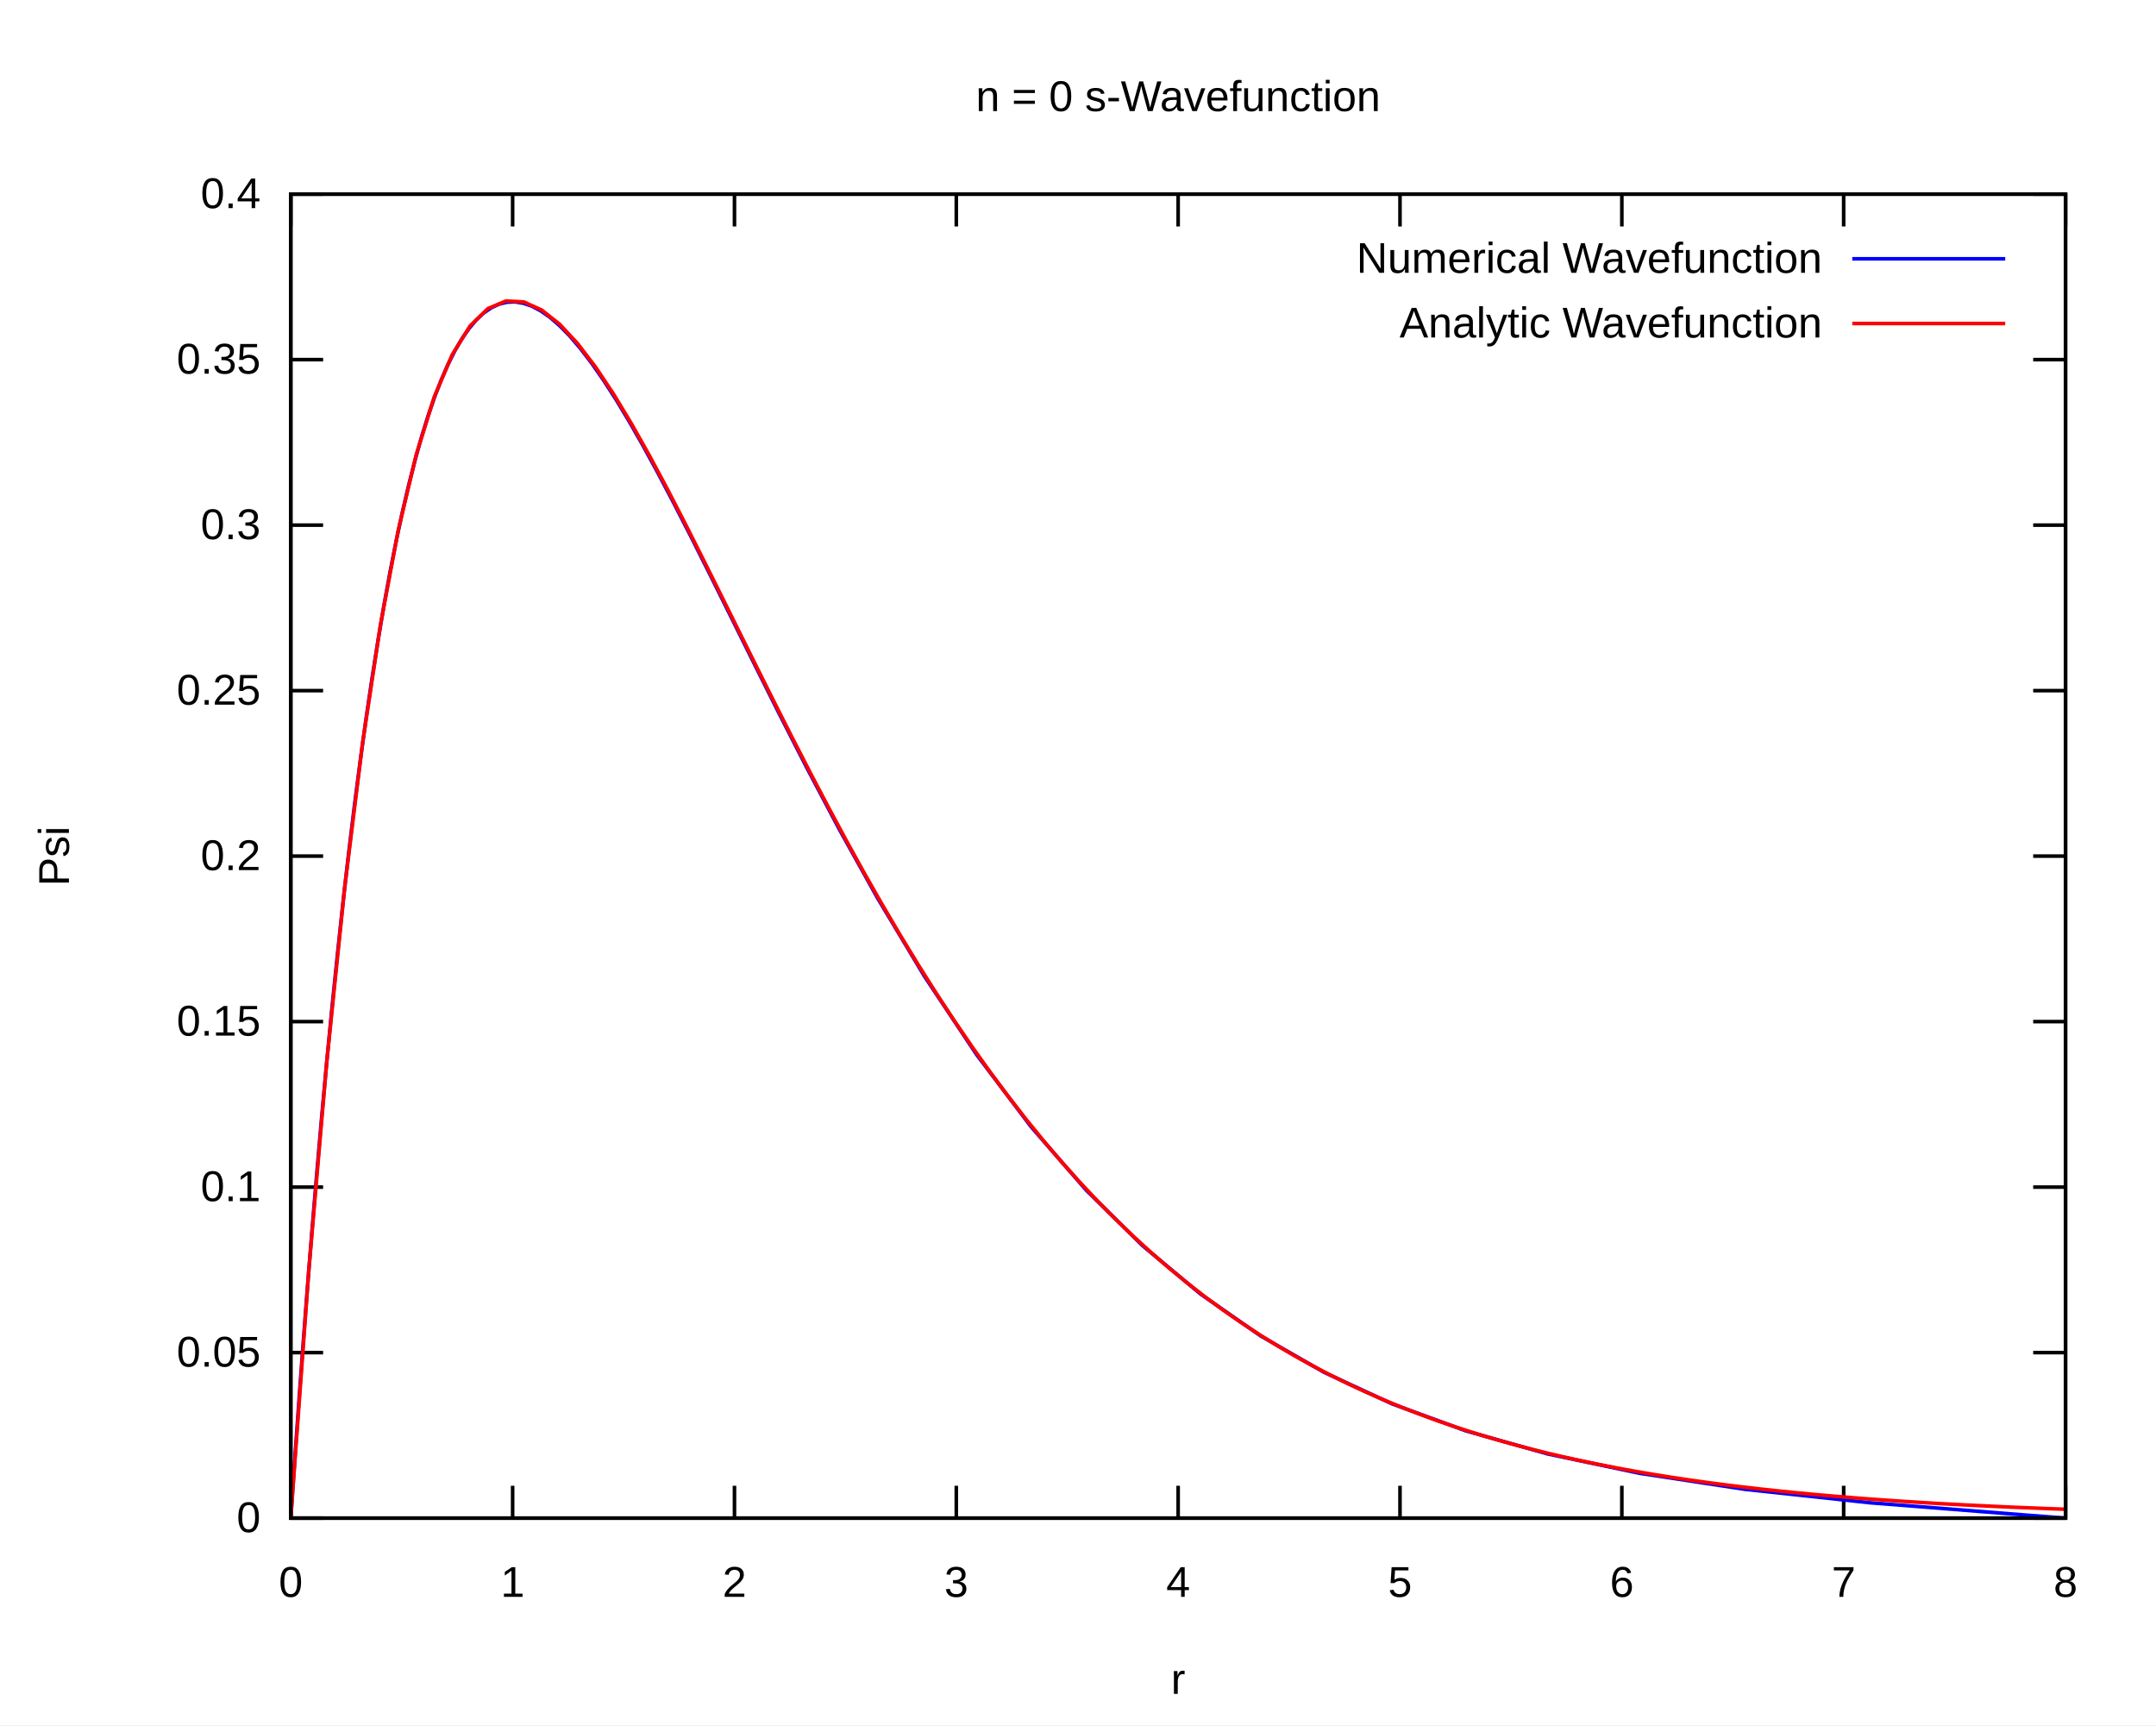
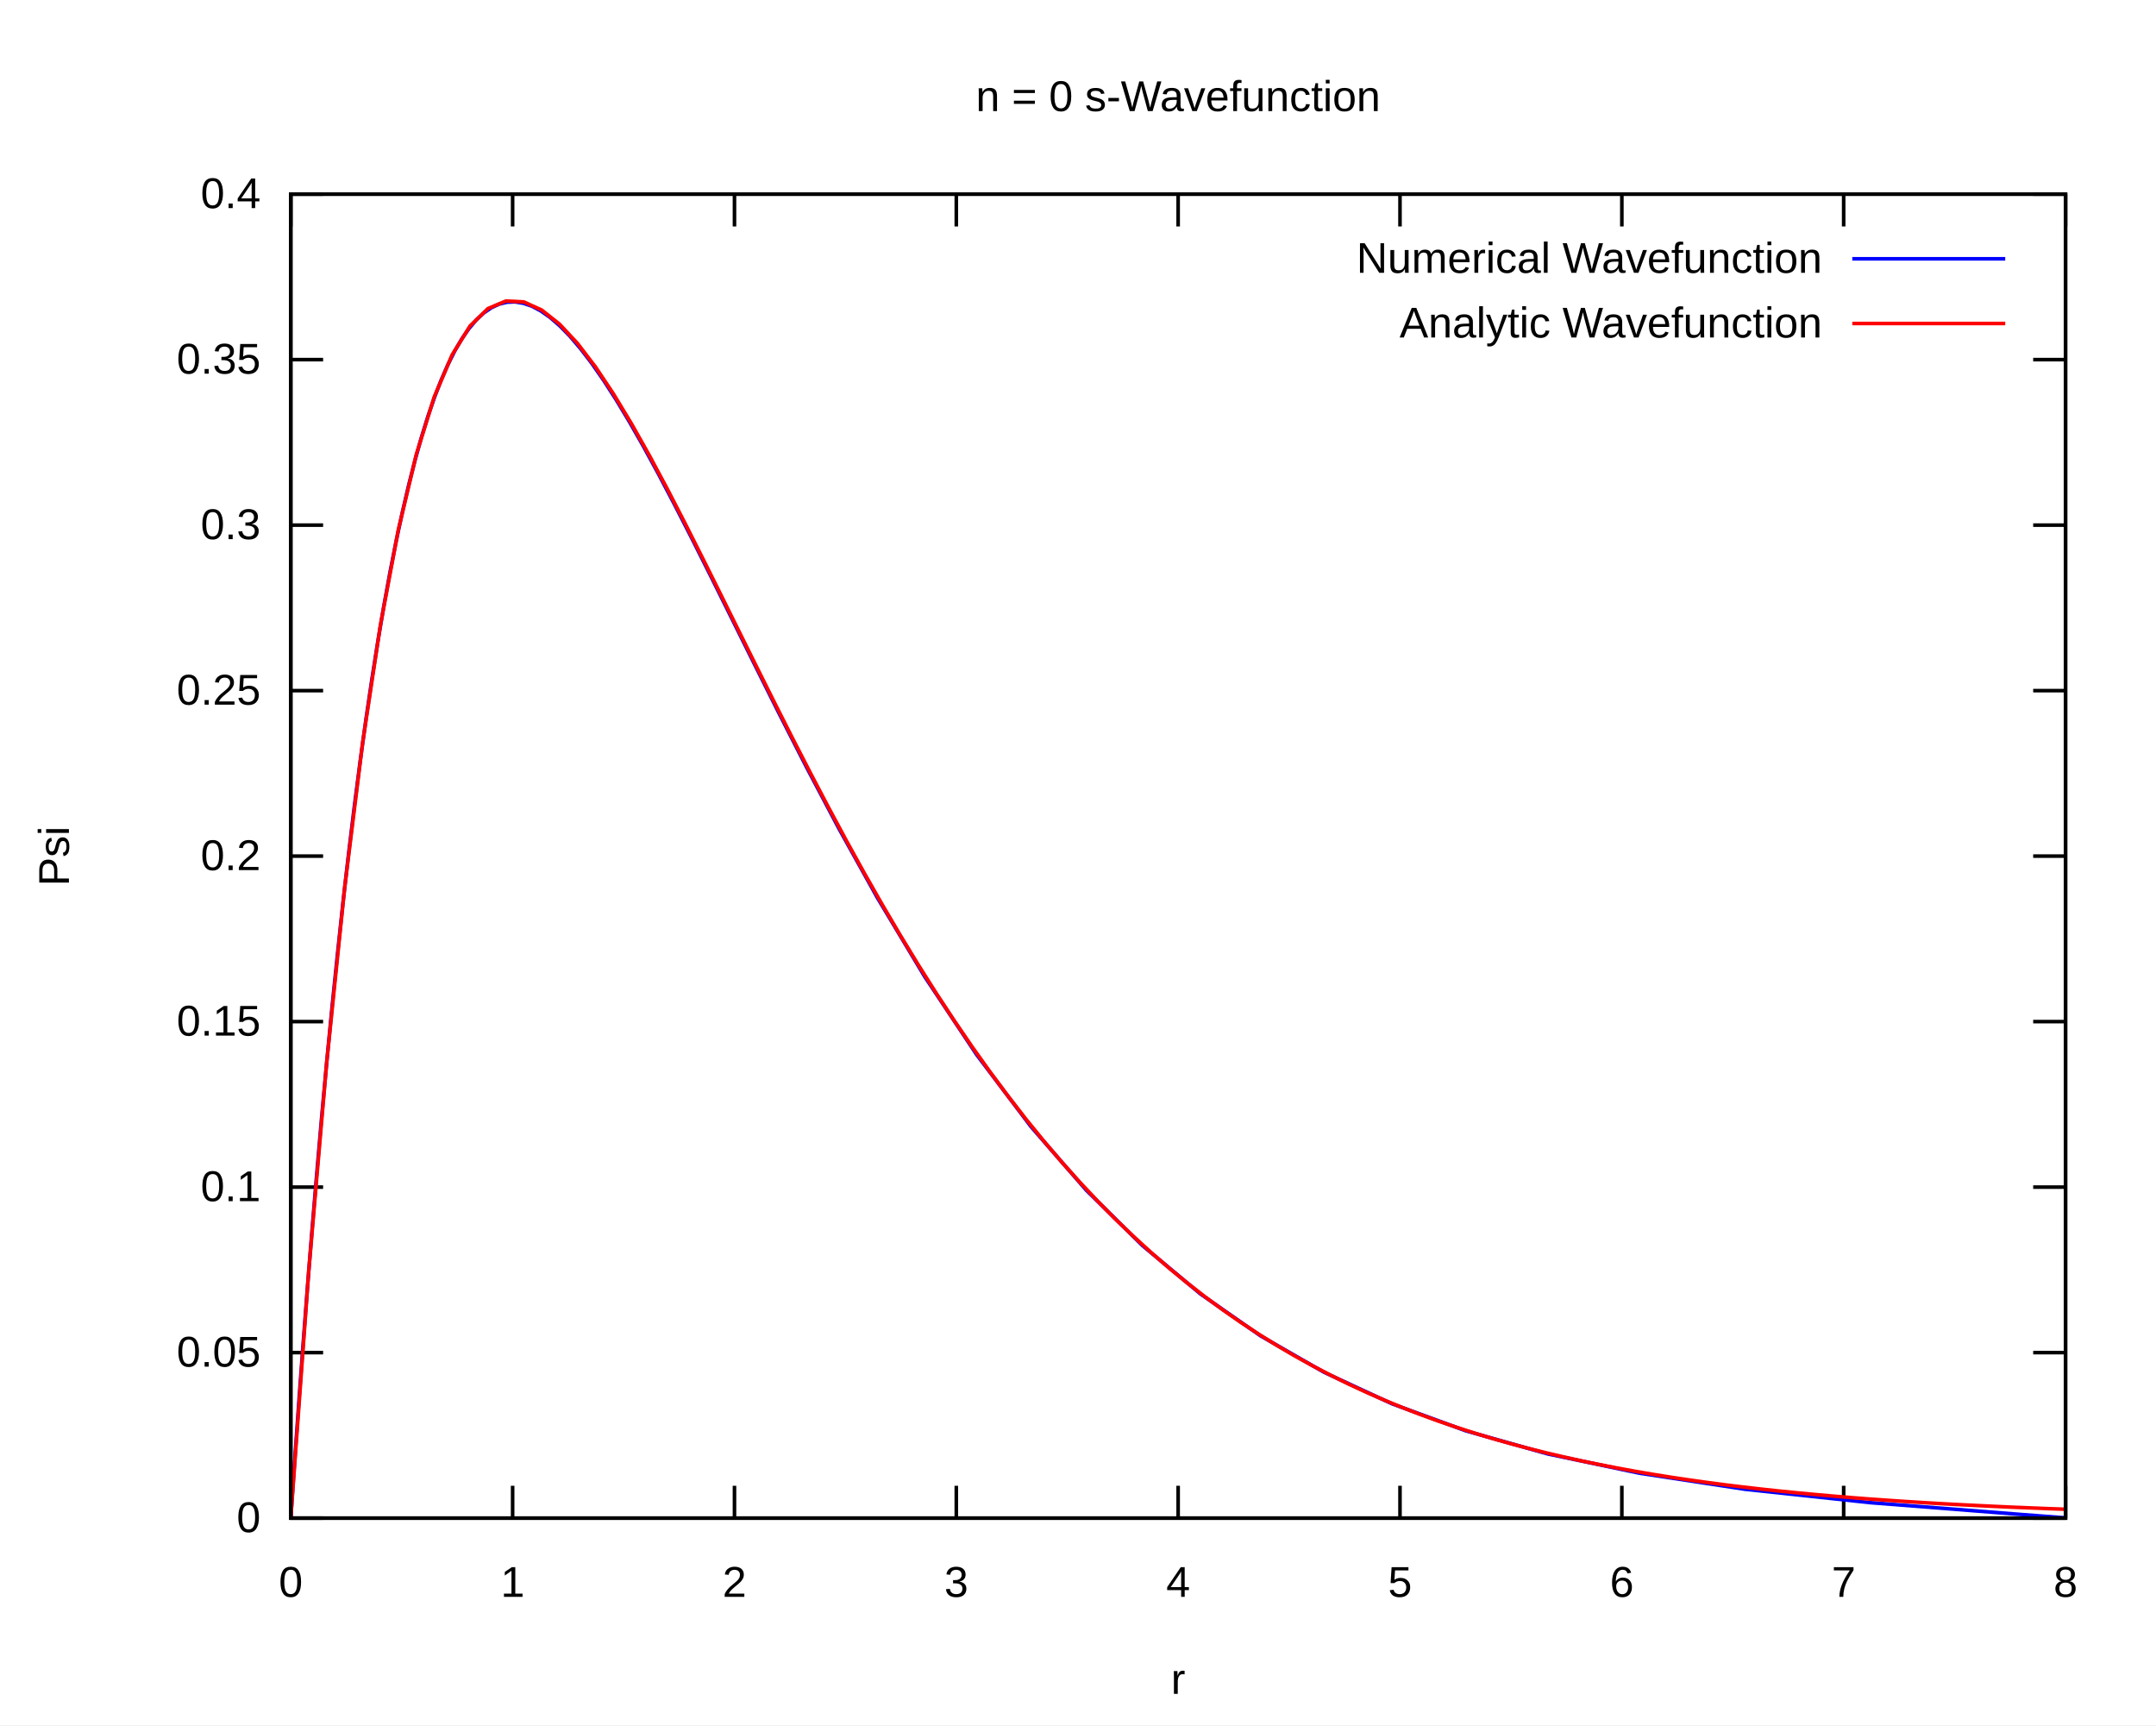
<svg xmlns="http://www.w3.org/2000/svg" xmlns:xlink="http://www.w3.org/1999/xlink" width="600" height="480" viewBox="0 0 600 480">
  <g id="gnuplot_canvas">
    <rect x="0" y="0" width="600" height="480" fill="#ffffff" />
    <defs>
      <circle id="gpDot" r="0.5" stroke-width="0.5" stroke="currentColor" />
      <path id="gpPt0" stroke-width="0.222" stroke="currentColor" d="M-1,0 h2 M0,-1 v2" />
      <path id="gpPt1" stroke-width="0.222" stroke="currentColor" d="M-1,-1 L1,1 M1,-1 L-1,1" />
      <path id="gpPt2" stroke-width="0.222" stroke="currentColor" d="M-1,0 L1,0 M0,-1 L0,1 M-1,-1 L1,1 M-1,1 L1,-1" />
      <rect id="gpPt3" stroke-width="0.222" stroke="currentColor" x="-1" y="-1" width="2" height="2" />
      <rect id="gpPt4" stroke-width="0.222" stroke="currentColor" fill="currentColor" x="-1" y="-1" width="2" height="2" />
      <circle id="gpPt5" stroke-width="0.222" stroke="currentColor" cx="0" cy="0" r="1" />
      <use xlink:href="#gpPt5" id="gpPt6" fill="currentColor" stroke="none" />
      <path id="gpPt7" stroke-width="0.222" stroke="currentColor" d="M0,-1.33 L-1.33,0.67 L1.33,0.67 z" />
      <use xlink:href="#gpPt7" id="gpPt8" fill="currentColor" stroke="none" />
      <use xlink:href="#gpPt7" id="gpPt9" stroke="currentColor" transform="rotate(180)" />
      <use xlink:href="#gpPt9" id="gpPt10" fill="currentColor" stroke="none" />
      <use xlink:href="#gpPt3" id="gpPt11" stroke="currentColor" transform="rotate(45)" />
      <use xlink:href="#gpPt11" id="gpPt12" fill="currentColor" stroke="none" />
      <path id="gpPt13" stroke-width="0.222" stroke="currentColor" d="M0,1.330 L1.265,0.411 L0.782,-1.067 L-0.782,-1.076 L-1.265,0.411 z" />
      <use xlink:href="#gpPt13" id="gpPt14" fill="currentColor" stroke="none" />
      <filter id="textbox" filterUnits="objectBoundingBox" x="0" y="0" height="1" width="1">
        <feFlood flood-color="#FFFFFF" flood-opacity="1" result="bgnd" />
        <feComposite in="SourceGraphic" in2="bgnd" operator="atop" />
      </filter>
      <filter id="greybox" filterUnits="objectBoundingBox" x="0" y="0" height="1" width="1">
        <feFlood flood-color="lightgrey" flood-opacity="1" result="grey" />
        <feComposite in="SourceGraphic" in2="grey" operator="atop" />
      </filter>
    </defs>
    <g fill="none" color="#FFFFFF" stroke="currentColor" stroke-width="1.00" stroke-linecap="butt" stroke-linejoin="miter">
</g>
    <g fill="none" color="black" stroke="currentColor" stroke-width="1.00" stroke-linecap="butt" stroke-linejoin="miter">
      <path stroke="black" d="M80.92,422.40 L89.92,422.40 M574.82,422.40 L565.82,422.40  " />
      <g transform="translate(72.53,426.30)" stroke="none" fill="black" font-family="Arial" font-size="12.00" text-anchor="end">
        <text>
          <tspan font-family="Arial"> 0</tspan>
        </text>
      </g>
    </g>
    <g fill="none" color="black" stroke="currentColor" stroke-width="1.00" stroke-linecap="butt" stroke-linejoin="miter">
      <path stroke="black" d="M80.92,376.35 L89.92,376.35 M574.82,376.35 L565.82,376.35  " />
      <g transform="translate(72.53,380.25)" stroke="none" fill="black" font-family="Arial" font-size="12.00" text-anchor="end">
        <text>
          <tspan font-family="Arial"> 0.05</tspan>
        </text>
      </g>
    </g>
    <g fill="none" color="black" stroke="currentColor" stroke-width="1.00" stroke-linecap="butt" stroke-linejoin="miter">
      <path stroke="black" d="M80.92,330.30 L89.92,330.30 M574.82,330.30 L565.82,330.30  " />
      <g transform="translate(72.53,334.20)" stroke="none" fill="black" font-family="Arial" font-size="12.00" text-anchor="end">
        <text>
          <tspan font-family="Arial"> 0.1</tspan>
        </text>
      </g>
    </g>
    <g fill="none" color="black" stroke="currentColor" stroke-width="1.00" stroke-linecap="butt" stroke-linejoin="miter">
      <path stroke="black" d="M80.92,284.25 L89.92,284.25 M574.82,284.25 L565.82,284.25  " />
      <g transform="translate(72.53,288.15)" stroke="none" fill="black" font-family="Arial" font-size="12.00" text-anchor="end">
        <text>
          <tspan font-family="Arial"> 0.15</tspan>
        </text>
      </g>
    </g>
    <g fill="none" color="black" stroke="currentColor" stroke-width="1.00" stroke-linecap="butt" stroke-linejoin="miter">
      <path stroke="black" d="M80.92,238.20 L89.92,238.20 M574.82,238.20 L565.82,238.20  " />
      <g transform="translate(72.53,242.10)" stroke="none" fill="black" font-family="Arial" font-size="12.00" text-anchor="end">
        <text>
          <tspan font-family="Arial"> 0.2</tspan>
        </text>
      </g>
    </g>
    <g fill="none" color="black" stroke="currentColor" stroke-width="1.00" stroke-linecap="butt" stroke-linejoin="miter">
      <path stroke="black" d="M80.92,192.16 L89.92,192.16 M574.82,192.16 L565.82,192.16  " />
      <g transform="translate(72.53,196.06)" stroke="none" fill="black" font-family="Arial" font-size="12.00" text-anchor="end">
        <text>
          <tspan font-family="Arial"> 0.25</tspan>
        </text>
      </g>
    </g>
    <g fill="none" color="black" stroke="currentColor" stroke-width="1.00" stroke-linecap="butt" stroke-linejoin="miter">
      <path stroke="black" d="M80.92,146.11 L89.92,146.11 M574.82,146.11 L565.82,146.11  " />
      <g transform="translate(72.53,150.01)" stroke="none" fill="black" font-family="Arial" font-size="12.00" text-anchor="end">
        <text>
          <tspan font-family="Arial"> 0.3</tspan>
        </text>
      </g>
    </g>
    <g fill="none" color="black" stroke="currentColor" stroke-width="1.00" stroke-linecap="butt" stroke-linejoin="miter">
      <path stroke="black" d="M80.92,100.06 L89.92,100.06 M574.82,100.06 L565.82,100.06  " />
      <g transform="translate(72.53,103.96)" stroke="none" fill="black" font-family="Arial" font-size="12.00" text-anchor="end">
        <text>
          <tspan font-family="Arial"> 0.35</tspan>
        </text>
      </g>
    </g>
    <g fill="none" color="black" stroke="currentColor" stroke-width="1.00" stroke-linecap="butt" stroke-linejoin="miter">
      <path stroke="black" d="M80.92,54.01 L89.92,54.01 M574.82,54.01 L565.82,54.01  " />
      <g transform="translate(72.53,57.91)" stroke="none" fill="black" font-family="Arial" font-size="12.00" text-anchor="end">
        <text>
          <tspan font-family="Arial"> 0.4</tspan>
        </text>
      </g>
    </g>
    <g fill="none" color="black" stroke="currentColor" stroke-width="1.00" stroke-linecap="butt" stroke-linejoin="miter">
      <path stroke="black" d="M80.92,422.40 L80.92,413.40 M80.92,54.01 L80.92,63.01  " />
      <g transform="translate(80.92,444.30)" stroke="none" fill="black" font-family="Arial" font-size="12.00" text-anchor="middle">
        <text>
          <tspan font-family="Arial"> 0</tspan>
        </text>
      </g>
    </g>
    <g fill="none" color="black" stroke="currentColor" stroke-width="1.00" stroke-linecap="butt" stroke-linejoin="miter">
      <path stroke="black" d="M142.66,422.40 L142.66,413.40 M142.66,54.01 L142.66,63.01  " />
      <g transform="translate(142.66,444.30)" stroke="none" fill="black" font-family="Arial" font-size="12.00" text-anchor="middle">
        <text>
          <tspan font-family="Arial"> 1</tspan>
        </text>
      </g>
    </g>
    <g fill="none" color="black" stroke="currentColor" stroke-width="1.00" stroke-linecap="butt" stroke-linejoin="miter">
      <path stroke="black" d="M204.40,422.40 L204.40,413.40 M204.40,54.01 L204.40,63.01  " />
      <g transform="translate(204.40,444.30)" stroke="none" fill="black" font-family="Arial" font-size="12.00" text-anchor="middle">
        <text>
          <tspan font-family="Arial"> 2</tspan>
        </text>
      </g>
    </g>
    <g fill="none" color="black" stroke="currentColor" stroke-width="1.00" stroke-linecap="butt" stroke-linejoin="miter">
      <path stroke="black" d="M266.13,422.40 L266.13,413.40 M266.13,54.01 L266.13,63.01  " />
      <g transform="translate(266.13,444.30)" stroke="none" fill="black" font-family="Arial" font-size="12.00" text-anchor="middle">
        <text>
          <tspan font-family="Arial"> 3</tspan>
        </text>
      </g>
    </g>
    <g fill="none" color="black" stroke="currentColor" stroke-width="1.00" stroke-linecap="butt" stroke-linejoin="miter">
      <path stroke="black" d="M327.87,422.40 L327.87,413.40 M327.87,54.01 L327.87,63.01  " />
      <g transform="translate(327.87,444.30)" stroke="none" fill="black" font-family="Arial" font-size="12.00" text-anchor="middle">
        <text>
          <tspan font-family="Arial"> 4</tspan>
        </text>
      </g>
    </g>
    <g fill="none" color="black" stroke="currentColor" stroke-width="1.00" stroke-linecap="butt" stroke-linejoin="miter">
      <path stroke="black" d="M389.61,422.40 L389.61,413.40 M389.61,54.01 L389.61,63.01  " />
      <g transform="translate(389.61,444.30)" stroke="none" fill="black" font-family="Arial" font-size="12.00" text-anchor="middle">
        <text>
          <tspan font-family="Arial"> 5</tspan>
        </text>
      </g>
    </g>
    <g fill="none" color="black" stroke="currentColor" stroke-width="1.00" stroke-linecap="butt" stroke-linejoin="miter">
      <path stroke="black" d="M451.35,422.40 L451.35,413.40 M451.35,54.01 L451.35,63.01  " />
      <g transform="translate(451.35,444.30)" stroke="none" fill="black" font-family="Arial" font-size="12.00" text-anchor="middle">
        <text>
          <tspan font-family="Arial"> 6</tspan>
        </text>
      </g>
    </g>
    <g fill="none" color="black" stroke="currentColor" stroke-width="1.00" stroke-linecap="butt" stroke-linejoin="miter">
      <path stroke="black" d="M513.08,422.40 L513.08,413.40 M513.08,54.01 L513.08,63.01  " />
      <g transform="translate(513.08,444.30)" stroke="none" fill="black" font-family="Arial" font-size="12.00" text-anchor="middle">
        <text>
          <tspan font-family="Arial"> 7</tspan>
        </text>
      </g>
    </g>
    <g fill="none" color="black" stroke="currentColor" stroke-width="1.00" stroke-linecap="butt" stroke-linejoin="miter">
      <path stroke="black" d="M574.82,422.40 L574.82,413.40 M574.82,54.01 L574.82,63.01  " />
      <g transform="translate(574.82,444.30)" stroke="none" fill="black" font-family="Arial" font-size="12.00" text-anchor="middle">
        <text>
          <tspan font-family="Arial"> 8</tspan>
        </text>
      </g>
    </g>
    <g fill="none" color="black" stroke="currentColor" stroke-width="1.00" stroke-linecap="butt" stroke-linejoin="miter">
</g>
    <g fill="none" color="black" stroke="currentColor" stroke-width="1.00" stroke-linecap="butt" stroke-linejoin="miter">
      <path stroke="black" d="M80.92,54.01 L80.92,422.40 L574.82,422.40 L574.82,54.01 L80.92,54.01 Z  " />
    </g>
    <g fill="none" color="black" stroke="currentColor" stroke-width="1.00" stroke-linecap="butt" stroke-linejoin="miter">
      <g transform="translate(19.18,238.21) rotate(270)" stroke="none" fill="black" font-family="Arial" font-size="12.00" text-anchor="middle">
        <text>
          <tspan font-family="Arial">Psi</tspan>
        </text>
      </g>
    </g>
    <g fill="none" color="black" stroke="currentColor" stroke-width="1.00" stroke-linecap="butt" stroke-linejoin="miter">
      <g transform="translate(327.87,471.30)" stroke="none" fill="black" font-family="Arial" font-size="12.00" text-anchor="middle">
        <text>
          <tspan font-family="Arial">r</tspan>
        </text>
      </g>
    </g>
    <g fill="none" color="black" stroke="currentColor" stroke-width="1.00" stroke-linecap="butt" stroke-linejoin="miter">
</g>
    <g id="gnuplot_plot_1">
      <g fill="none" color="black" stroke="currentColor" stroke-width="1.00" stroke-linecap="butt" stroke-linejoin="miter">
        <g transform="translate(507.09,75.91)" stroke="none" fill="black" font-family="Arial" font-size="12.00" text-anchor="end">
          <text>
            <tspan font-family="Arial">Numerical Wavefunction</tspan>
          </text>
        </g>
      </g>
      <g fill="none" color="black" stroke="currentColor" stroke-width="1.00" stroke-linecap="butt" stroke-linejoin="miter">
-         <path stroke="rgb(  0,   0, 255)" d="M515.48,72.01 L558.04,72.01 M80.93,422.31 L81.54,413.19 L82.35,401.56 L83.31,388.12 L84.39,373.51 L85.56,358.23   L86.81,342.61 L88.12,326.90 L89.48,311.24 L90.91,295.73 L92.38,280.46 L93.91,265.52 L95.46,251.09 L97.04,237.27   L98.64,224.11 L100.26,211.63 L101.89,199.82 L103.54,188.68 L105.20,178.19 L106.87,168.33 L108.56,159.09 L110.27,150.46   L112.00,142.41 L113.74,134.94 L115.51,128.02 L117.29,121.65 L119.10,115.81 L120.94,110.49 L122.80,105.68 L124.69,101.37   L126.61,97.56 L128.56,94.23 L130.55,91.38 L132.57,88.99 L134.63,87.08 L136.73,85.63 L138.88,84.63 L141.07,84.09   L143.32,84.00 L145.62,84.37 L148.01,85.19 L150.49,86.50 L153.07,88.31 L155.76,90.65 L158.59,93.53 L161.55,97.00   L164.67,101.07 L167.96,105.79 L171.44,111.18 L175.12,117.29 L179.04,124.16 L183.22,131.83 L187.70,140.35 L192.53,149.78   L197.75,160.19 L203.45,171.67 L209.71,184.30 L216.67,198.23 L224.52,213.60 L233.54,230.68 L244.18,249.82 L257.31,271.71   L271.83,293.51 L286.94,313.51 L302.33,331.20 L318.00,346.62 L334.09,360.04 L350.83,371.70 L368.50,381.84 L387.42,390.61   L408.00,398.14 L430.73,404.55 L456.30,409.93 L485.70,414.40 L520.43,418.13 L563.06,421.50 L574.82,422.40  " />
+         <path stroke="rgb(  0,   0, 255)" d="M515.48,72.01 L558.04,72.01 M80.93,422.31 L81.54,413.19 L82.35,401.56 L83.31,388.12 L84.39,373.51 L85.56,358.23   L86.81,342.61 L88.12,326.90 L89.48,311.24 L90.91,295.73 L92.38,280.46 L93.91,265.52 L95.46,251.09 L97.04,237.27   L98.64,224.11 L100.26,211.63 L101.89,199.82 L103.54,188.68 L105.20,178.19 L106.87,168.33 L108.56,159.09 L110.27,150.46   L112.00,142.41 L113.74,134.94 L115.51,128.02 L117.29,121.65 L119.10,115.81 L120.94,110.49 L122.80,105.68 L124.69,101.37   L126.61,97.56 L128.56,94.23 L130.55,91.38 L132.57,88.99 L134.63,87.08 L136.73,85.63 L138.88,84.63 L141.07,84.09   L143.32,84.00 L145.62,84.37 L148.01,85.19 L150.49,86.50 L153.07,88.31 L155.76,90.64 L158.59,93.53 L161.55,97.00   L164.67,101.07 L167.96,105.79 L171.44,111.18 L175.12,117.29 L179.04,124.16 L183.22,131.83 L187.70,140.35 L192.53,149.78   L197.75,160.19 L203.45,171.67 L209.71,184.30 L216.67,198.23 L224.52,213.60 L233.54,230.68 L244.18,249.82 L257.31,271.70   L271.83,293.51 L286.94,313.51 L302.33,331.19 L318.00,346.62 L334.09,360.03 L350.83,371.70 L368.50,381.83 L387.42,390.60   L407.99,398.13 L430.72,404.54 L456.29,409.91 L485.69,414.38 L520.39,418.09 L562.98,421.43 L574.82,422.33  " />
      </g>
    </g>
    <g id="gnuplot_plot_2">
      <g fill="none" color="black" stroke="currentColor" stroke-width="1.00" stroke-linecap="butt" stroke-linejoin="miter">
        <g transform="translate(507.09,93.91)" stroke="none" fill="black" font-family="Arial" font-size="12.00" text-anchor="end">
          <text>
            <tspan font-family="Arial">Analytic Wavefunction</tspan>
          </text>
        </g>
      </g>
      <g fill="none" color="black" stroke="currentColor" stroke-width="1.00" stroke-linecap="butt" stroke-linejoin="miter">
        <path stroke="rgb(255,   0,   0)" d="M515.48,90.01 L558.04,90.01 M80.92,422.40 L85.91,353.76 L90.90,295.77 L95.89,247.20 L100.88,206.93 L105.86,173.97   L110.85,147.43 L115.84,126.50 L120.83,110.48 L125.82,98.74 L130.81,90.69 L135.80,85.85 L140.79,83.75 L145.78,84.01   L150.76,86.27 L155.75,90.22 L160.74,95.58 L165.73,102.11 L170.72,109.59 L175.71,117.85 L180.70,126.71 L185.69,136.02   L190.68,145.68 L195.66,155.56 L200.65,165.57 L205.64,175.64 L210.63,185.69 L215.62,195.67 L220.61,205.52 L225.60,215.21   L230.59,224.71 L235.58,233.98 L240.56,243.00 L245.55,251.75 L250.54,260.23 L255.53,268.42 L260.52,276.32 L265.51,283.91   L270.50,291.21 L275.49,298.21 L280.48,304.91 L285.46,311.33 L290.45,317.45 L295.44,323.29 L300.43,328.86 L305.42,334.16   L310.41,339.20 L315.40,343.99 L320.39,348.54 L325.38,352.85 L330.36,356.94 L335.35,360.82 L340.34,364.48 L345.33,367.95   L350.32,371.23 L355.31,374.33 L360.30,377.26 L365.29,380.02 L370.28,382.62 L375.26,385.08 L380.25,387.39 L385.24,389.57   L390.23,391.62 L395.22,393.55 L400.21,395.37 L405.20,397.08 L410.19,398.69 L415.18,400.20 L420.16,401.61 L425.15,402.95   L430.14,404.20 L435.13,405.37 L440.12,406.47 L445.11,407.50 L450.10,408.47 L455.09,409.38 L460.08,410.23 L465.06,411.03   L470.05,411.77 L475.04,412.47 L480.03,413.13 L485.02,413.74 L490.01,414.31 L495.00,414.85 L499.99,415.35 L504.98,415.82   L509.96,416.26 L514.95,416.67 L519.94,417.06 L524.93,417.41 L529.92,417.75 L534.91,418.06 L539.90,418.36 L544.89,418.63   L549.88,418.88 L554.86,419.12 L559.85,419.35 L564.84,419.55 L569.83,419.75 L574.82,419.93  " />
      </g>
    </g>
    <g fill="none" color="#FFFFFF" stroke="rgb(255,   0,   0)" stroke-width="2.00" stroke-linecap="butt" stroke-linejoin="miter">
</g>
    <g fill="none" color="black" stroke="currentColor" stroke-width="2.00" stroke-linecap="butt" stroke-linejoin="miter">
</g>
    <g fill="none" color="black" stroke="black" stroke-width="1.00" stroke-linecap="butt" stroke-linejoin="miter">
</g>
    <g fill="none" color="black" stroke="currentColor" stroke-width="1.00" stroke-linecap="butt" stroke-linejoin="miter">
      <path stroke="black" d="M80.92,54.01 L80.92,422.40 L574.82,422.40 L574.82,54.01 L80.92,54.01 Z  " />
    </g>
    <g fill="none" color="black" stroke="currentColor" stroke-width="1.00" stroke-linecap="butt" stroke-linejoin="miter">
      <g transform="translate(327.87,30.91)" stroke="none" fill="black" font-family="Arial" font-size="12.00" text-anchor="middle">
        <text>
          <tspan font-family="Arial">n = 0 s-Wavefunction</tspan>
        </text>
      </g>
    </g>
    <g fill="none" color="black" stroke="currentColor" stroke-width="1.00" stroke-linecap="butt" stroke-linejoin="miter">
</g>
  </g>
</svg>
